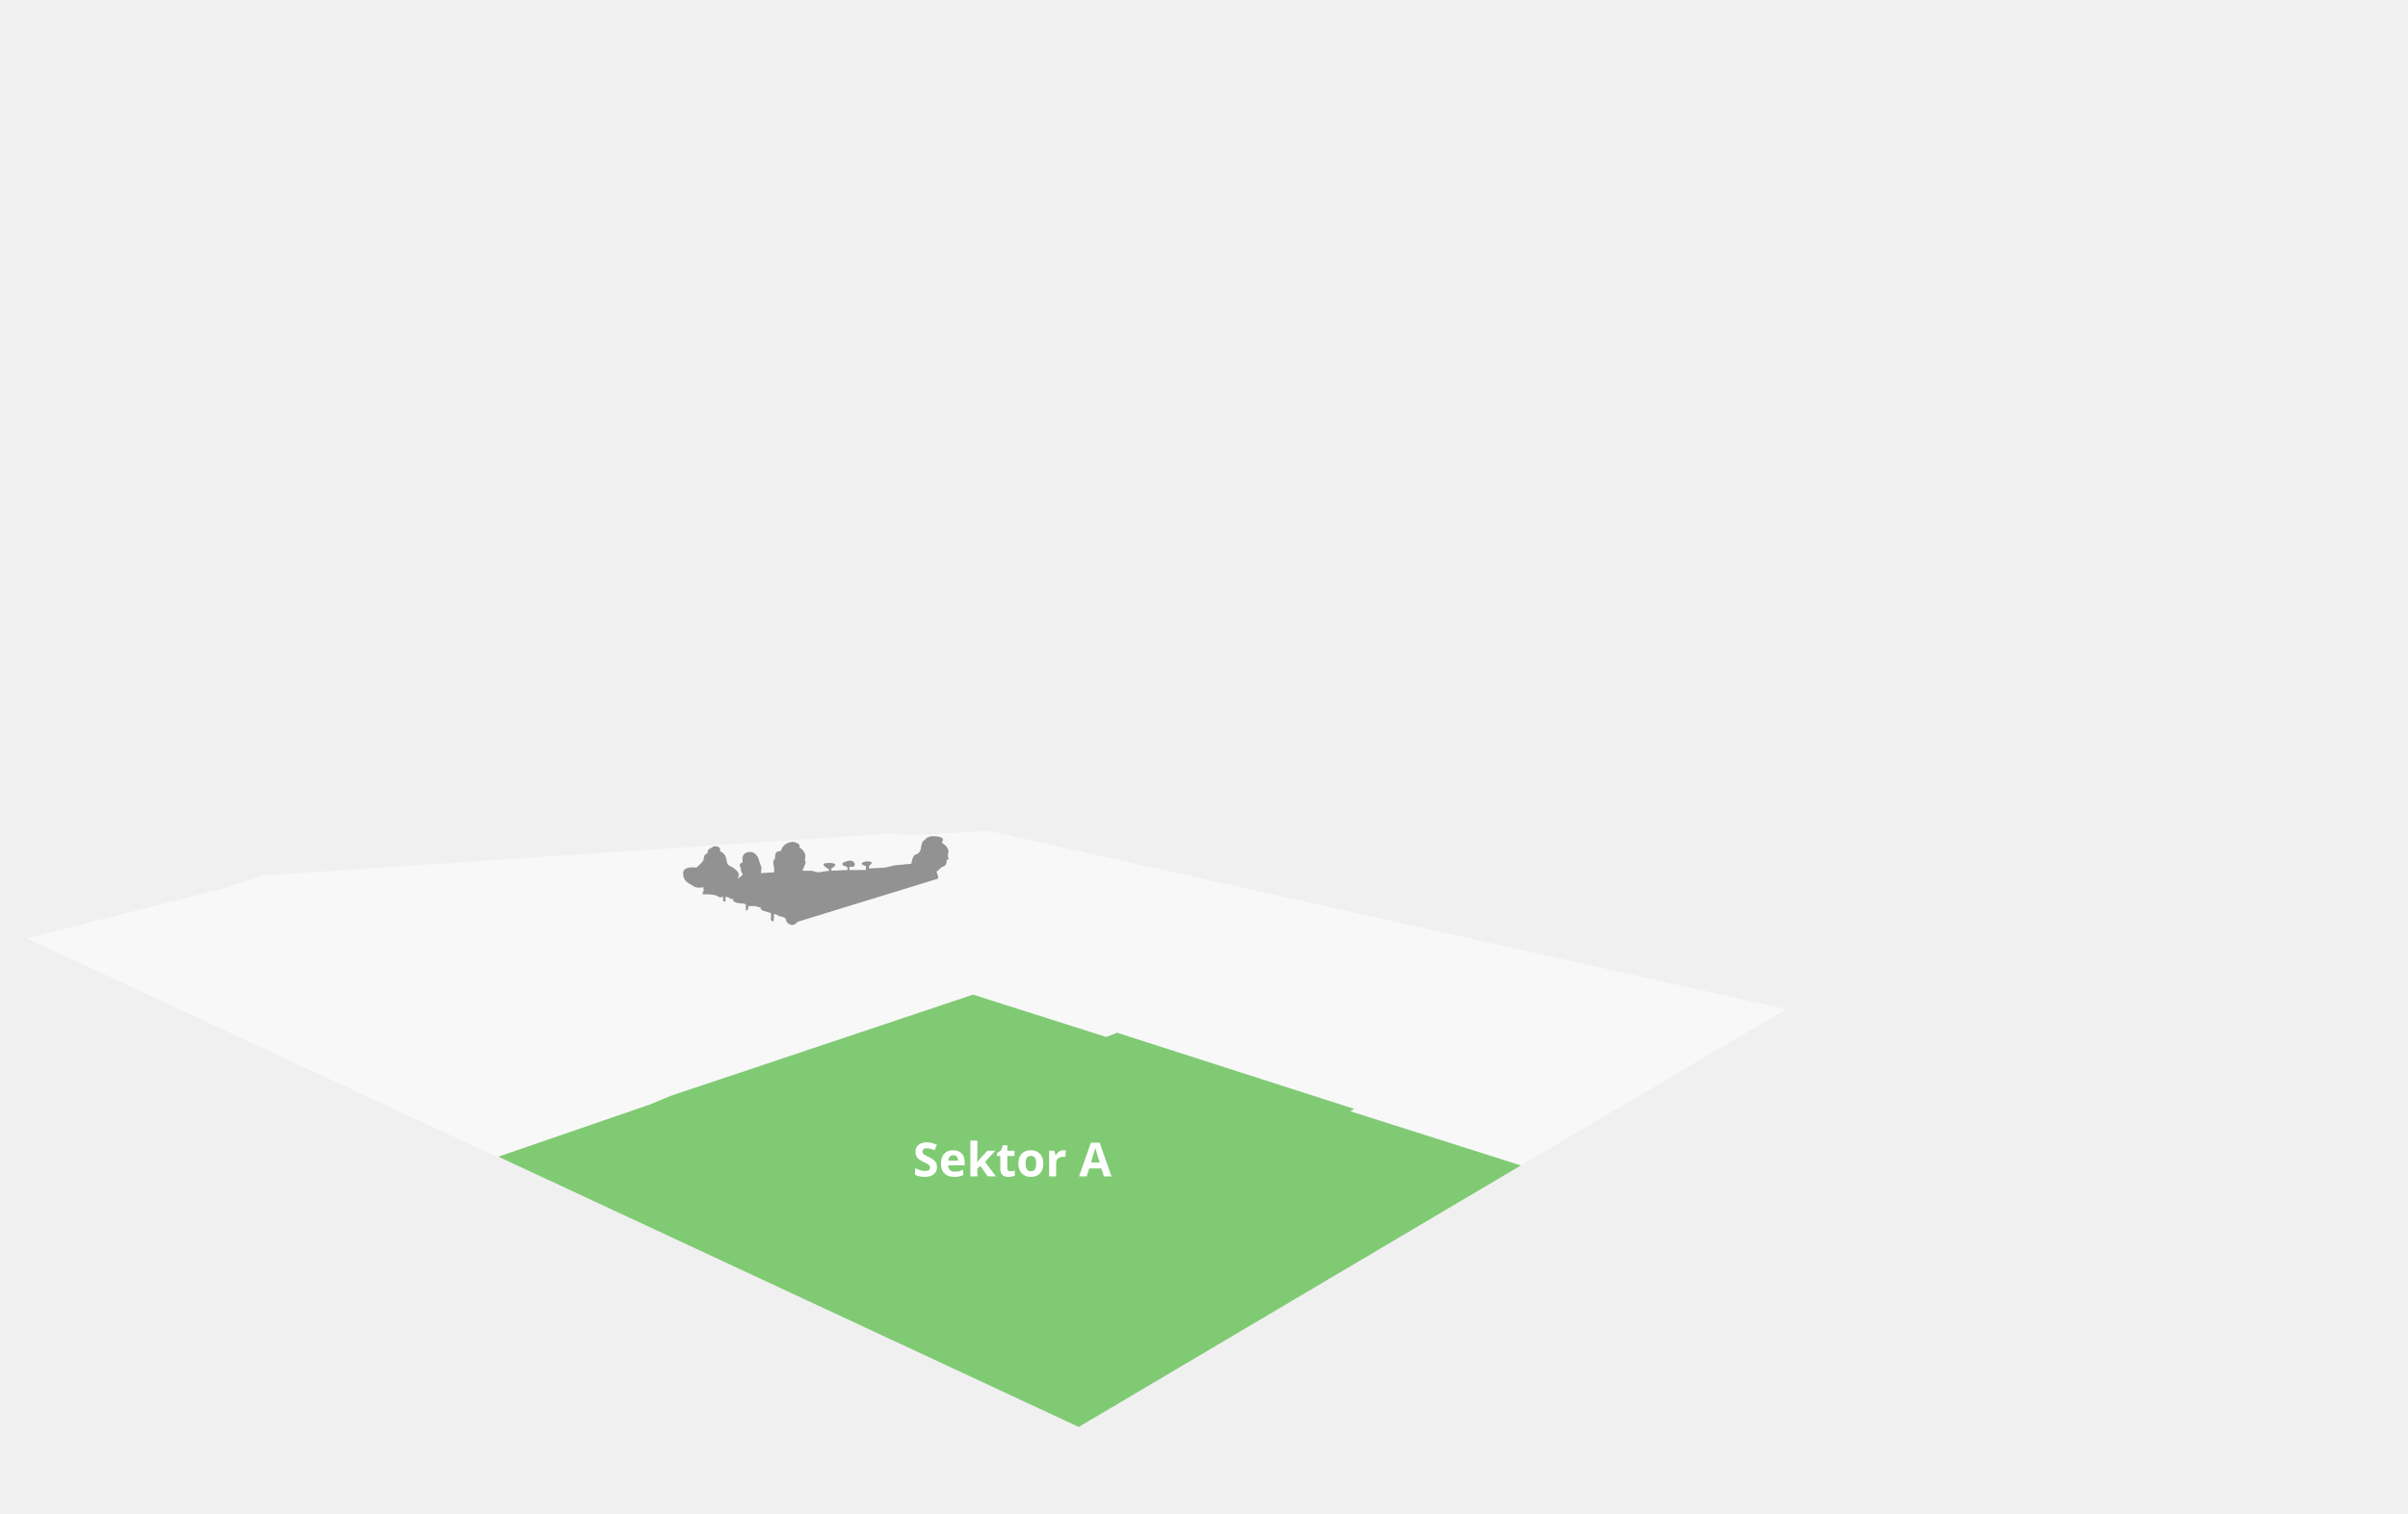
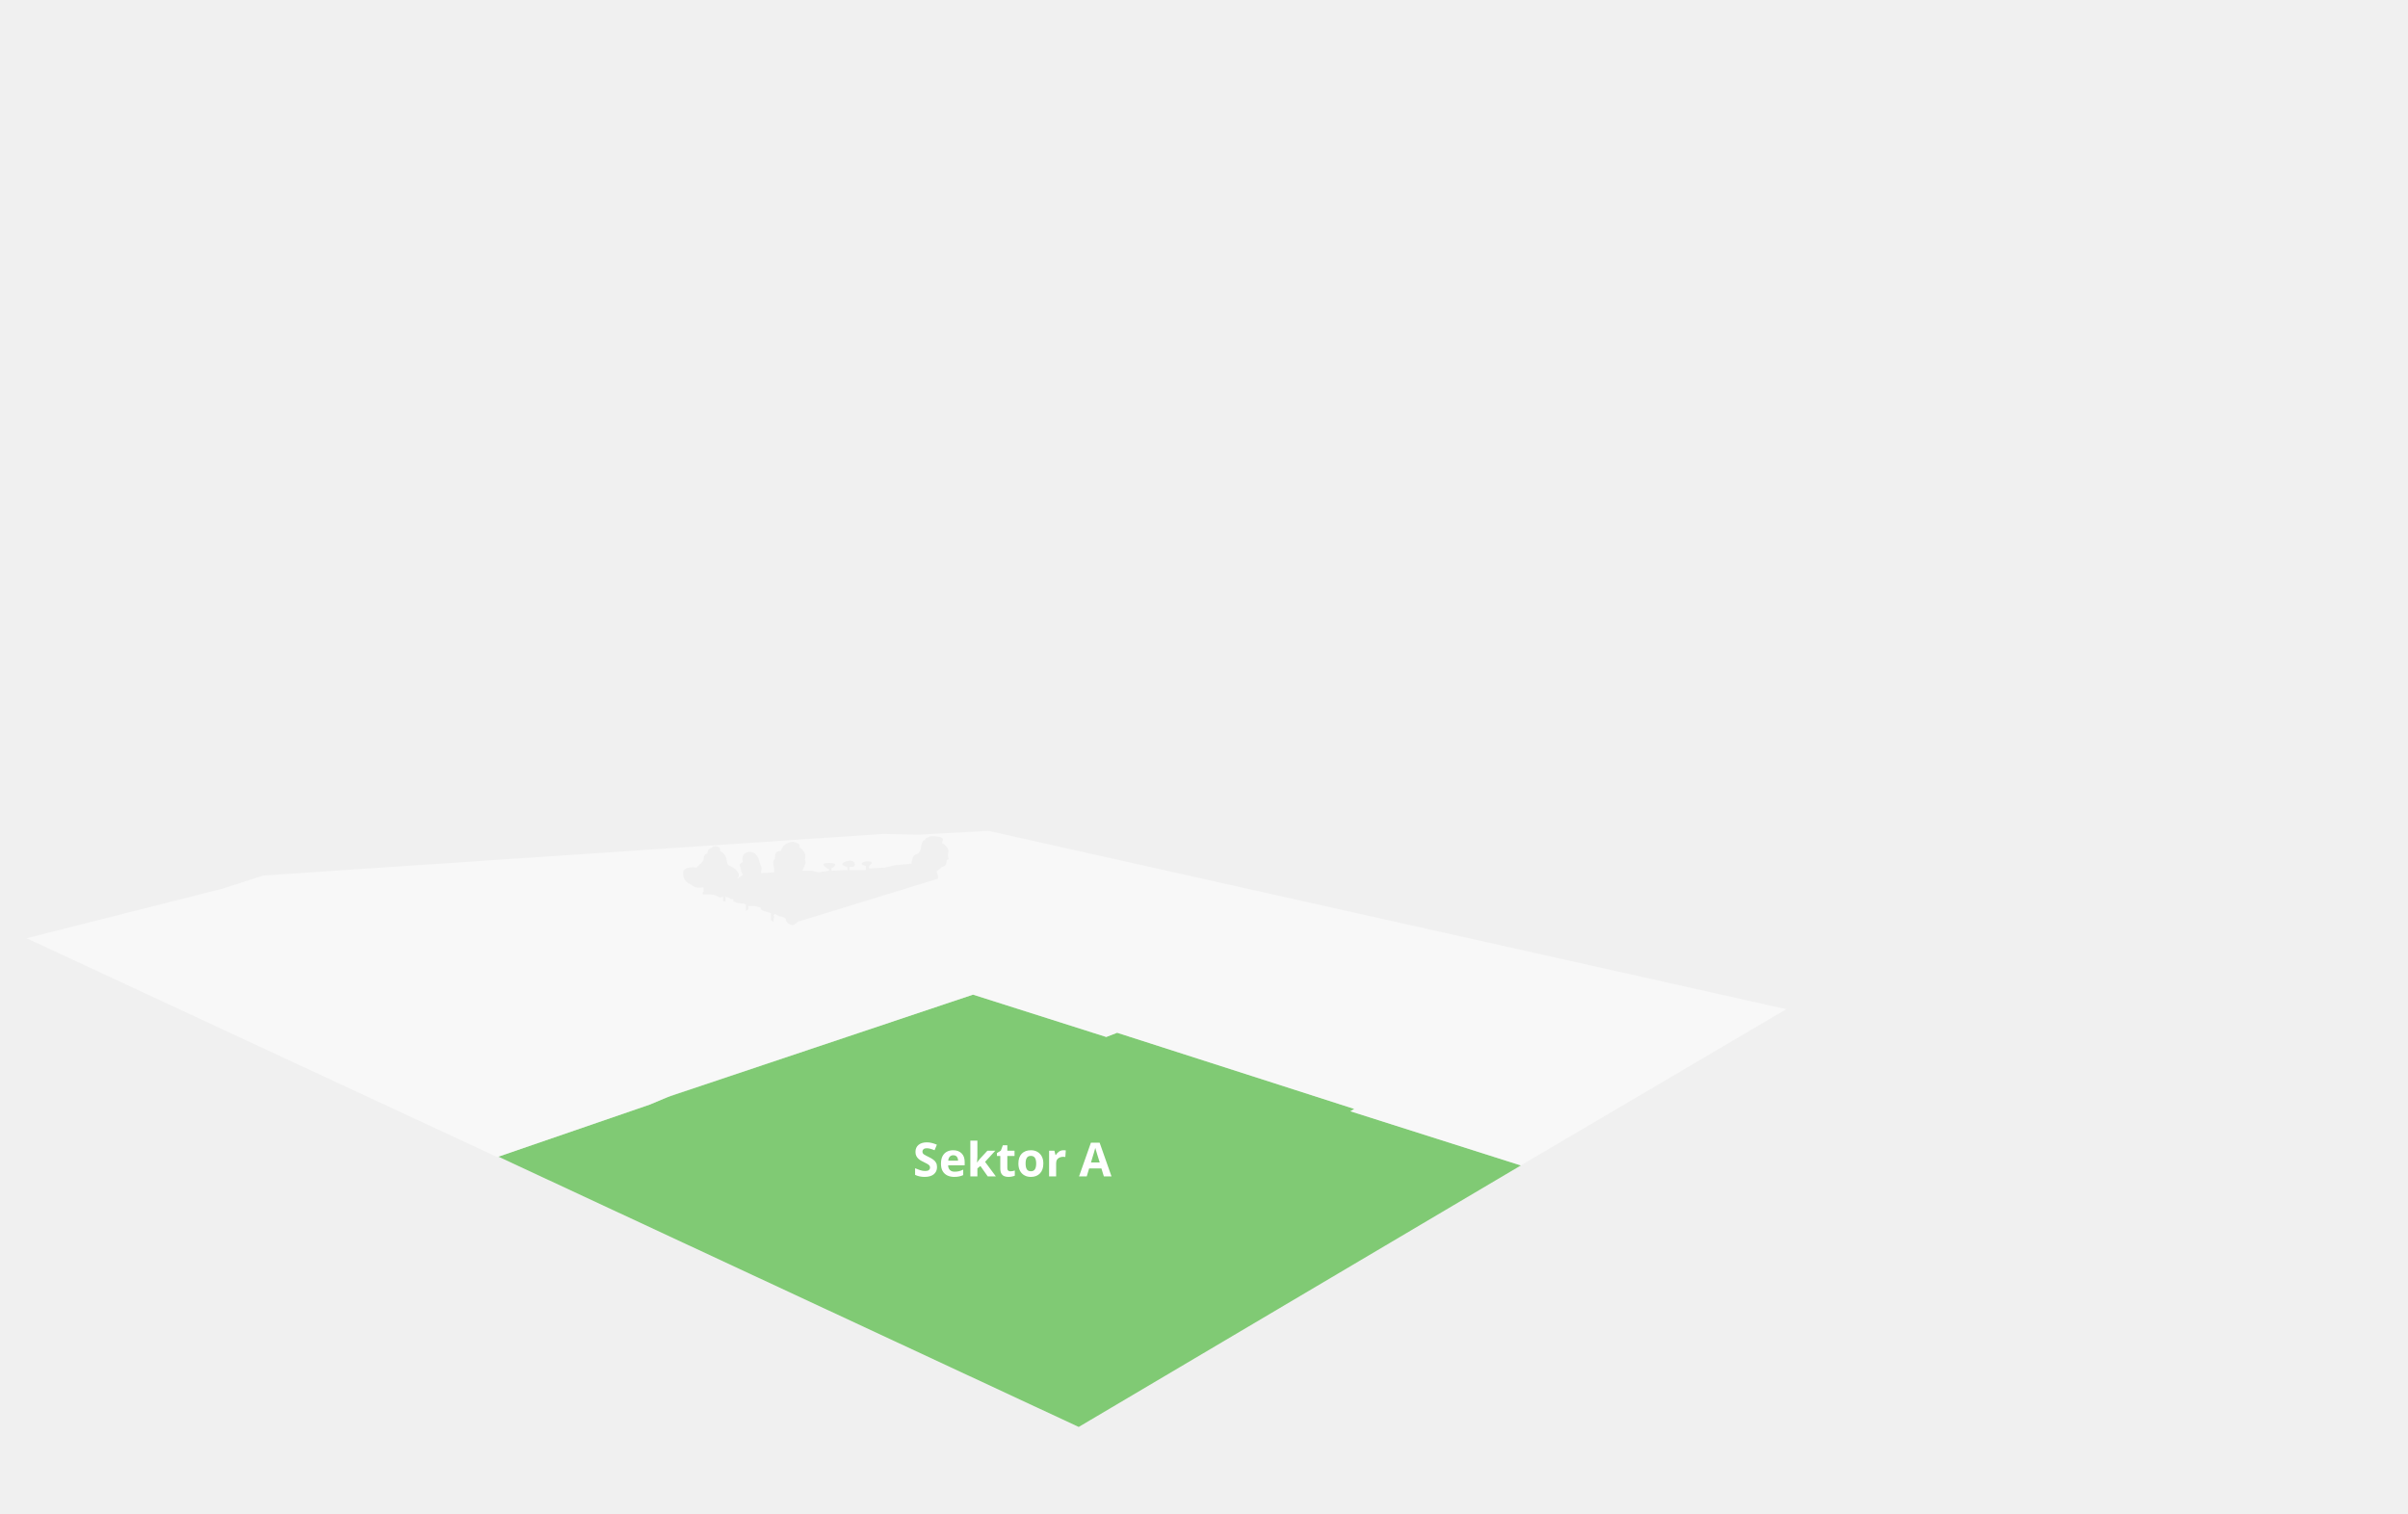
<svg xmlns="http://www.w3.org/2000/svg" class="plot-sectors__svg" viewBox="0 0 700 440" fill="none">
  <g id="Map_Full-Area-Step-1_Mobile">
    <g id="Map Fields Main">
-       <g id="Frame" opacity="0.5">
-         <path id="Przykrycie" d="M188.998 321.116L144.529 336.395L7.703 272.771L64.486 258.405L76.572 254.528L256.726 242.441L266.988 242.67L287.284 241.529L519.299 293.39L442.095 338.826L392.586 323.073L393.695 322.392L324.748 300.248L321.568 301.476L282.851 289.163L193.787 319.064L188.998 321.116Z" fill="white" />
-         <path id="Vector 119" opacity="0.8" d="M268.82 244.267C268.091 244.267 267.756 245.939 267.68 246.775C267.604 247.231 267.224 248.189 266.312 248.372C265.4 248.554 265.02 250.272 264.944 251.108L260.155 251.564L257.19 252.248L252.629 252.476V251.792C253.238 251.108 254.454 250.424 251.717 250.424C249.528 250.971 250.805 251.564 251.717 251.792V252.933H246.928V252.02H247.84C248.981 252.02 248.753 249.512 246.016 250.424C243.827 251.154 245.256 251.792 246.244 252.02L246.472 252.933L241.683 253.161V252.476C242.672 251.944 243.918 250.88 240.999 250.88C238.08 250.88 239.783 252.096 240.999 252.704V253.161L237.807 253.617L235.982 253.161H233.246L233.93 251.564C233.626 251.792 234.614 250.88 233.93 249.968C234.66 248.144 233.17 246.775 232.334 246.319C232.714 245.711 232.334 245.179 230.509 244.723C228.138 244.905 227.241 246.471 227.089 247.231C226.784 247.916 225.264 246.547 225.264 249.74C224.534 250.105 224.808 251.564 225.036 252.248V253.617L221.159 253.845L221.387 252.248L220.703 250.424C220.551 249.436 219.746 247.505 217.739 247.688C215.732 247.87 215.686 249.588 215.914 250.424C215.914 251.26 214.318 250.424 215.458 252.704C215.093 252.522 215.61 253.693 215.914 254.301C214.774 255.365 214.318 255.441 214.318 255.441C215.778 253.799 213.254 252.172 211.81 251.564C210.821 250.804 211.81 248.6 209.301 247.459C209.666 246 208.085 245.939 207.249 246.091C207.021 246.775 205.652 246.319 205.652 248.144C204.74 248.144 204.512 249.512 204.512 249.968C204.512 250.333 203.144 251.64 202.46 252.248C201.092 252.02 198.401 252.066 198.583 254.073C198.811 256.581 200.179 256.581 201.32 257.493C202.232 258.223 203.828 258.102 204.512 257.949V259.318H204.284V260.002H206.108L207.933 260.23L209.301 260.914L210.213 260.686V262.054H210.897V260.686L211.81 260.914L212.494 261.37H213.178V262.054L214.318 262.51L216.37 262.738L216.827 262.966V264.791L217.511 264.335V263.423H218.423H219.563L221.159 263.879V264.335L221.843 264.791L223.44 265.247L224.124 265.475V267.527L224.808 267.983L225.036 266.387L224.808 266.159L225.264 265.703L226.632 266.387C227.24 266.463 228.457 266.752 228.457 267.299C228.457 267.983 229.141 268.668 230.053 268.896C230.783 269.078 231.573 268.363 231.877 267.983L272.697 255.441V254.757L272.241 253.389L273.381 252.476C273.609 251.64 275.206 252.476 275.206 249.968C276.346 249.968 275.206 249.284 275.662 247.916C276.027 246.821 274.75 245.635 274.065 245.179C273.913 245.331 273.701 245.361 274.065 244.267C274.43 243.172 271.785 243.051 270.417 243.127C270.189 243.507 269.505 243.127 268.82 244.267Z" fill="black" />
-       </g>
      <g data-plots-sector-selector="A">
        <path id="Vector" opacity="0.6" d="M144.879 336.275L313.583 414.848L442.102 338.827L392.53 323.074L393.669 322.391L324.75 300.248L321.593 301.479L282.856 289.169L194.917 318.61L188.86 321.133L144.879 336.275Z" fill="#36B122" />
        <text id="Sektor A" fill="white" xml:space="preserve" style="white-space: pre" font-family="Mulish" font-size="13.683" font-weight="bold" letter-spacing="0em">
          <tspan x="265.391" y="342.017">Sektor A</tspan>
        </text>
      </g>
+       <g id="Frame" opacity="0.5">
+         <path id="Subtract" fill-rule="evenodd" clip-rule="evenodd" d="M144.529 336.396L188.998 321.117L193.787 319.065L282.851 289.164L321.568 301.477L324.748 300.249L393.695 322.393L392.586 323.074L442.095 338.827L519.299 293.391L287.284 241.53L266.988 242.67L256.726 242.442L76.572 254.529L64.486 258.405L7.703 272.772L144.529 336.396ZM267.68 246.776C267.756 245.94 268.091 244.268 268.82 244.268C269.254 243.545 269.688 243.433 270.005 243.351C270.189 243.304 270.333 243.267 270.417 243.128C271.785 243.052 274.43 243.173 274.065 244.268C273.701 245.362 273.913 245.332 274.065 245.18C274.75 245.636 276.027 246.822 275.662 247.917C275.453 248.543 275.579 249.026 275.667 249.365C275.772 249.768 275.824 249.969 275.206 249.969C275.206 251.587 274.541 251.814 274.008 251.995C273.715 252.095 273.462 252.181 273.381 252.477L272.241 253.39L272.697 254.758V255.442L231.877 267.984C231.573 268.364 230.783 269.079 230.053 268.897C229.141 268.668 228.457 267.984 228.457 267.3C228.457 266.753 227.24 266.464 226.632 266.388L225.264 265.704L224.808 266.16L225.036 266.388L224.808 267.984L224.124 267.528V265.476L223.44 265.248L221.843 264.792L221.159 264.336V263.88L219.563 263.423H218.423H217.511V264.336L216.827 264.792V262.967L216.37 262.739L214.318 262.511L213.178 262.055V261.371H212.494L211.81 260.915L210.897 260.687V262.055H210.213V260.687L209.301 260.915L207.933 260.231L206.108 260.003H204.284V259.319H204.512V257.95C203.828 258.102 202.232 258.224 201.32 257.494C201.037 257.268 200.74 257.098 200.45 256.932C199.571 256.428 198.755 255.96 198.583 254.074C198.401 252.067 201.092 252.021 202.46 252.249C203.144 251.641 204.512 250.334 204.512 249.969C204.512 249.513 204.74 248.145 205.652 248.145C205.652 246.981 206.209 246.745 206.672 246.549C206.934 246.438 207.166 246.34 207.249 246.092C208.085 245.94 209.666 246.001 209.301 247.46C210.862 248.17 211.069 249.291 211.241 250.22C211.345 250.785 211.436 251.278 211.81 251.565C213.254 252.173 215.778 253.8 214.318 255.442C214.318 255.442 214.774 255.366 215.914 254.302C215.61 253.694 215.093 252.523 215.458 252.705C214.722 251.234 215.126 251.06 215.505 250.897C215.714 250.808 215.914 250.722 215.914 250.425C215.686 249.589 215.732 247.871 217.739 247.689C219.746 247.506 220.551 249.437 220.703 250.425L221.387 252.249L221.159 253.846L225.036 253.618V252.249C224.808 251.565 224.534 250.106 225.264 249.741C225.264 247.549 225.981 247.507 226.528 247.474C226.778 247.46 226.993 247.447 227.089 247.232C227.241 246.472 228.138 244.906 230.509 244.724C232.334 245.18 232.714 245.712 232.334 246.32C233.17 246.776 234.66 248.145 233.93 249.969C234.427 250.632 234.04 251.296 233.909 251.521C233.86 251.605 233.847 251.627 233.93 251.565L233.246 253.162H235.982L237.807 253.618L240.999 253.162V252.705C239.783 252.097 238.08 250.881 240.999 250.881C243.918 250.881 242.672 251.945 241.683 252.477V253.162L246.472 252.934L246.244 252.021C245.256 251.793 243.827 251.155 246.016 250.425C248.753 249.513 248.981 252.021 247.84 252.021H246.928V252.934H251.717V251.793C250.805 251.565 249.528 250.972 251.717 250.425C254.022 250.425 253.523 250.91 252.945 251.472C252.836 251.578 252.725 251.685 252.629 251.793V252.477L257.19 252.249L260.155 251.565L264.944 251.109C265.02 250.273 265.4 248.555 266.312 248.373C267.224 248.19 267.604 247.232 267.68 246.776Z" fill="white" />
+       </g>
    </g>
  </g>
</svg>
